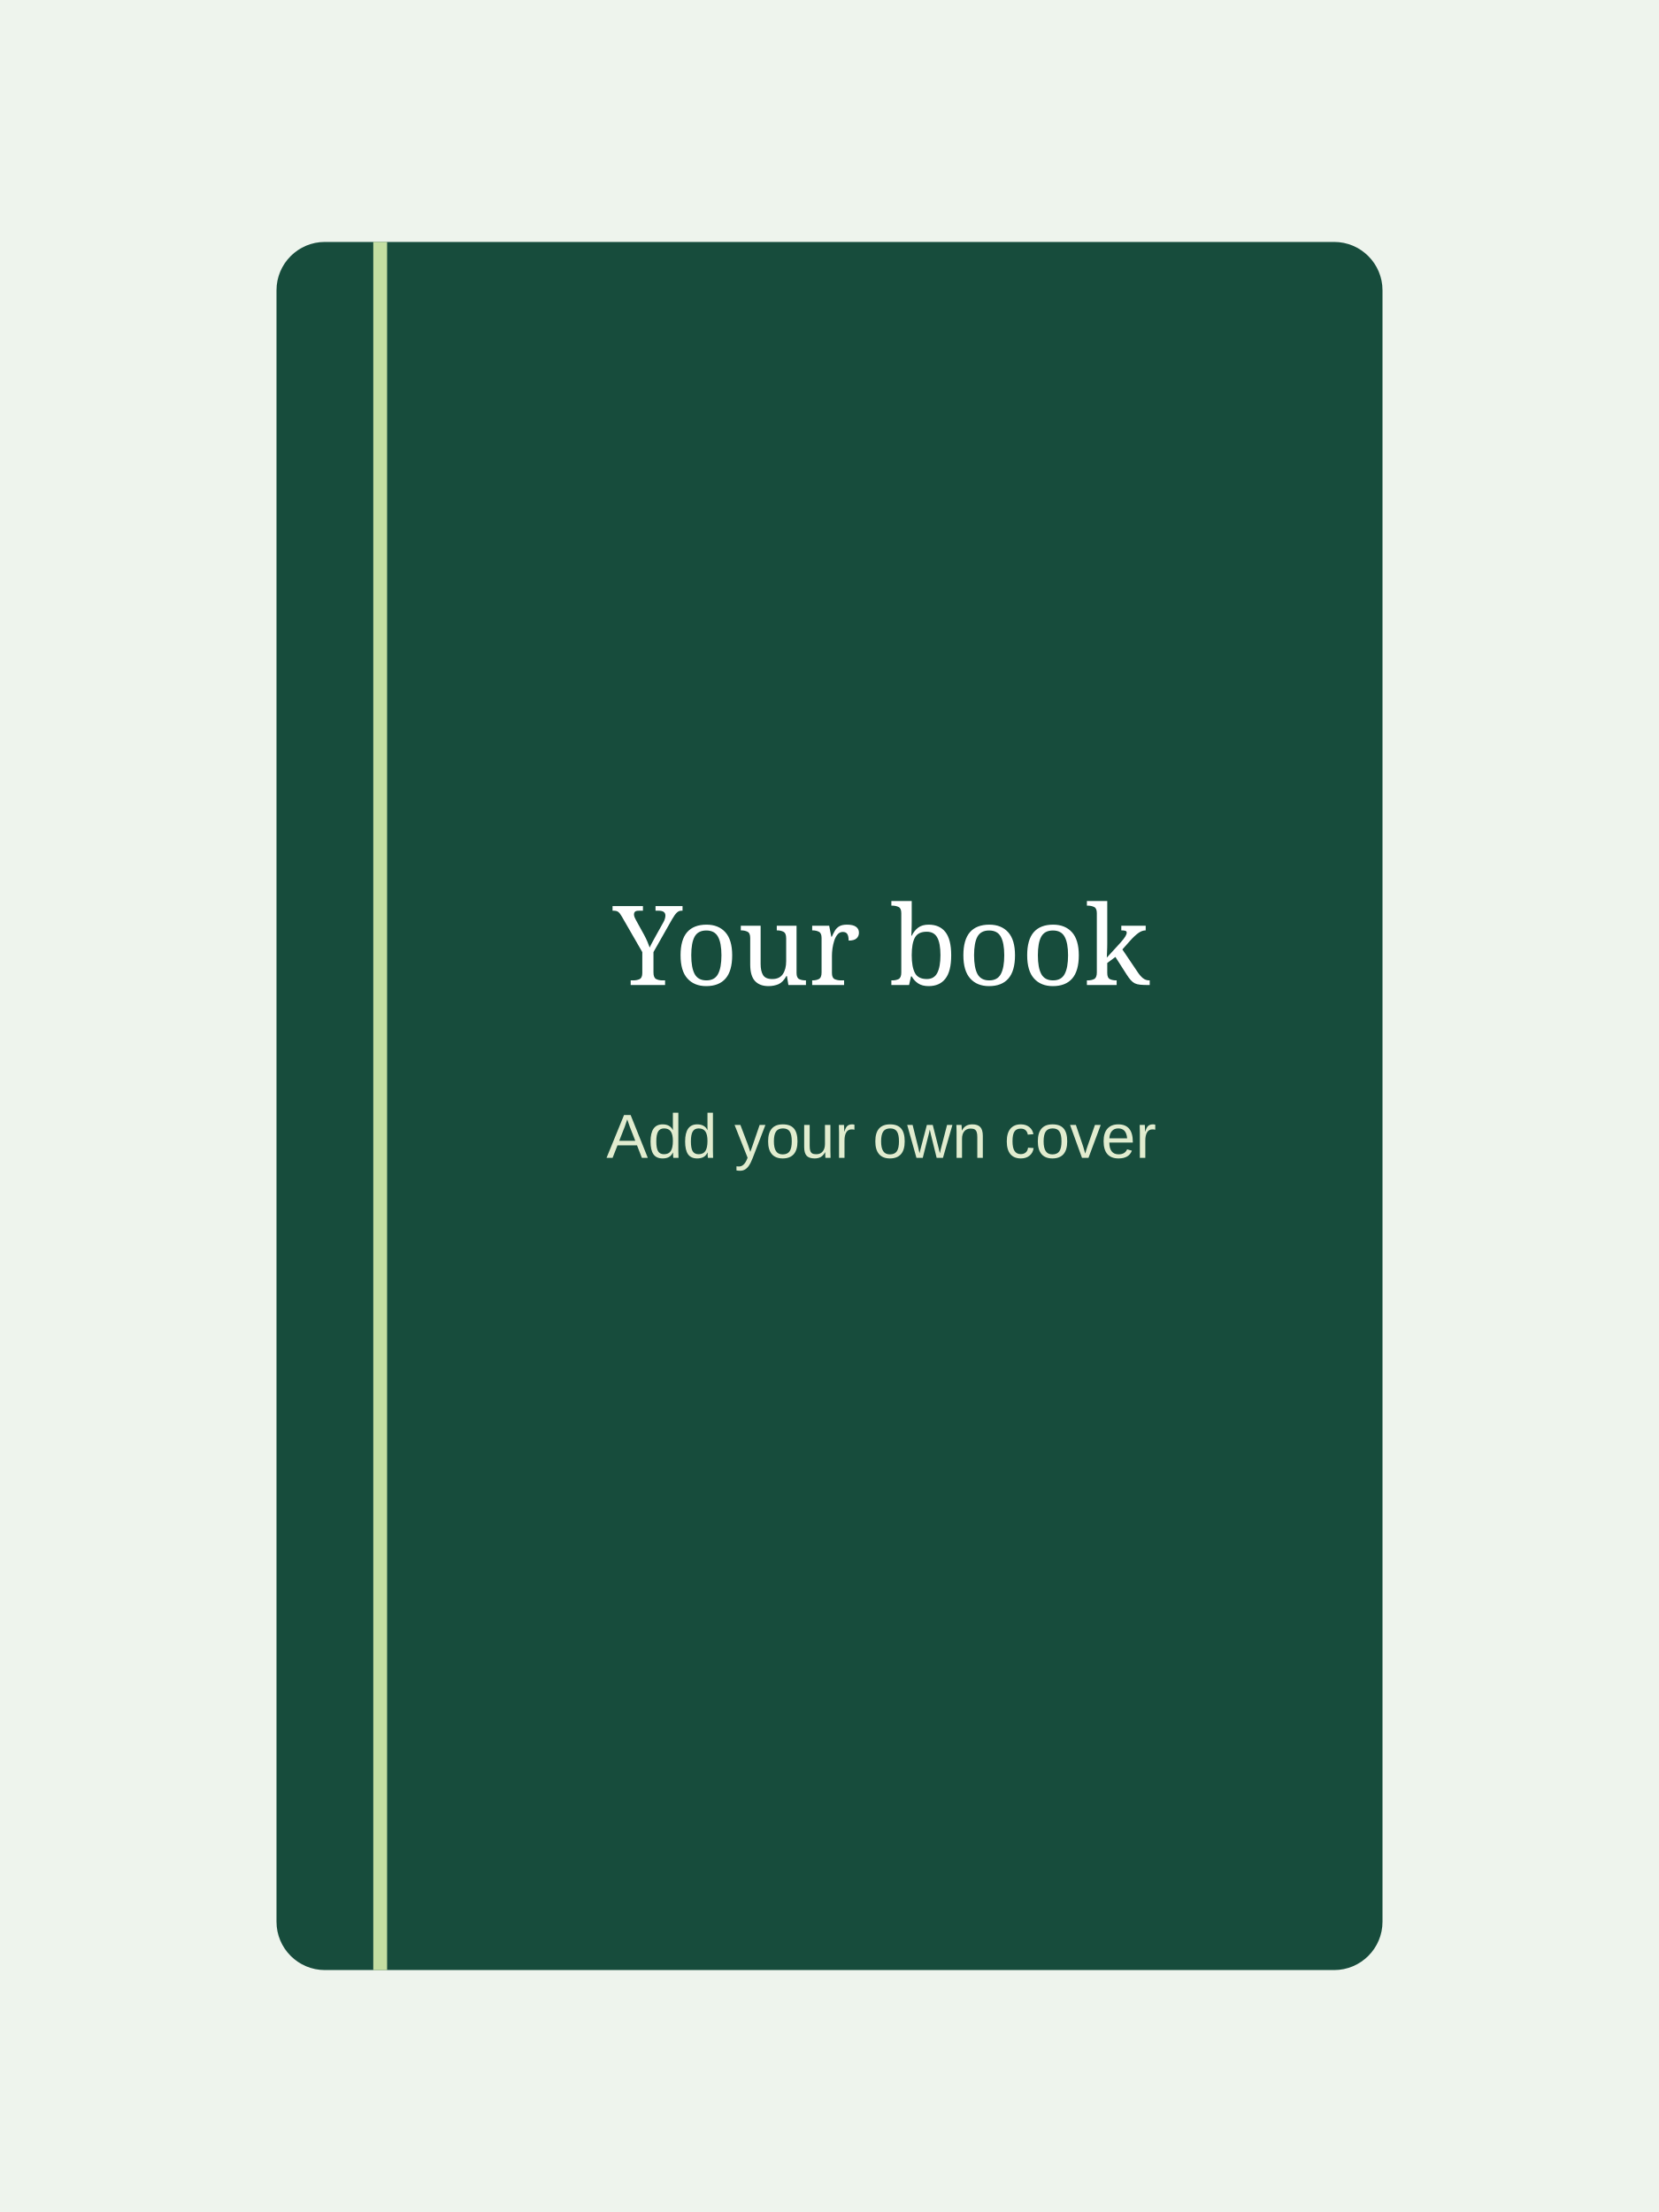
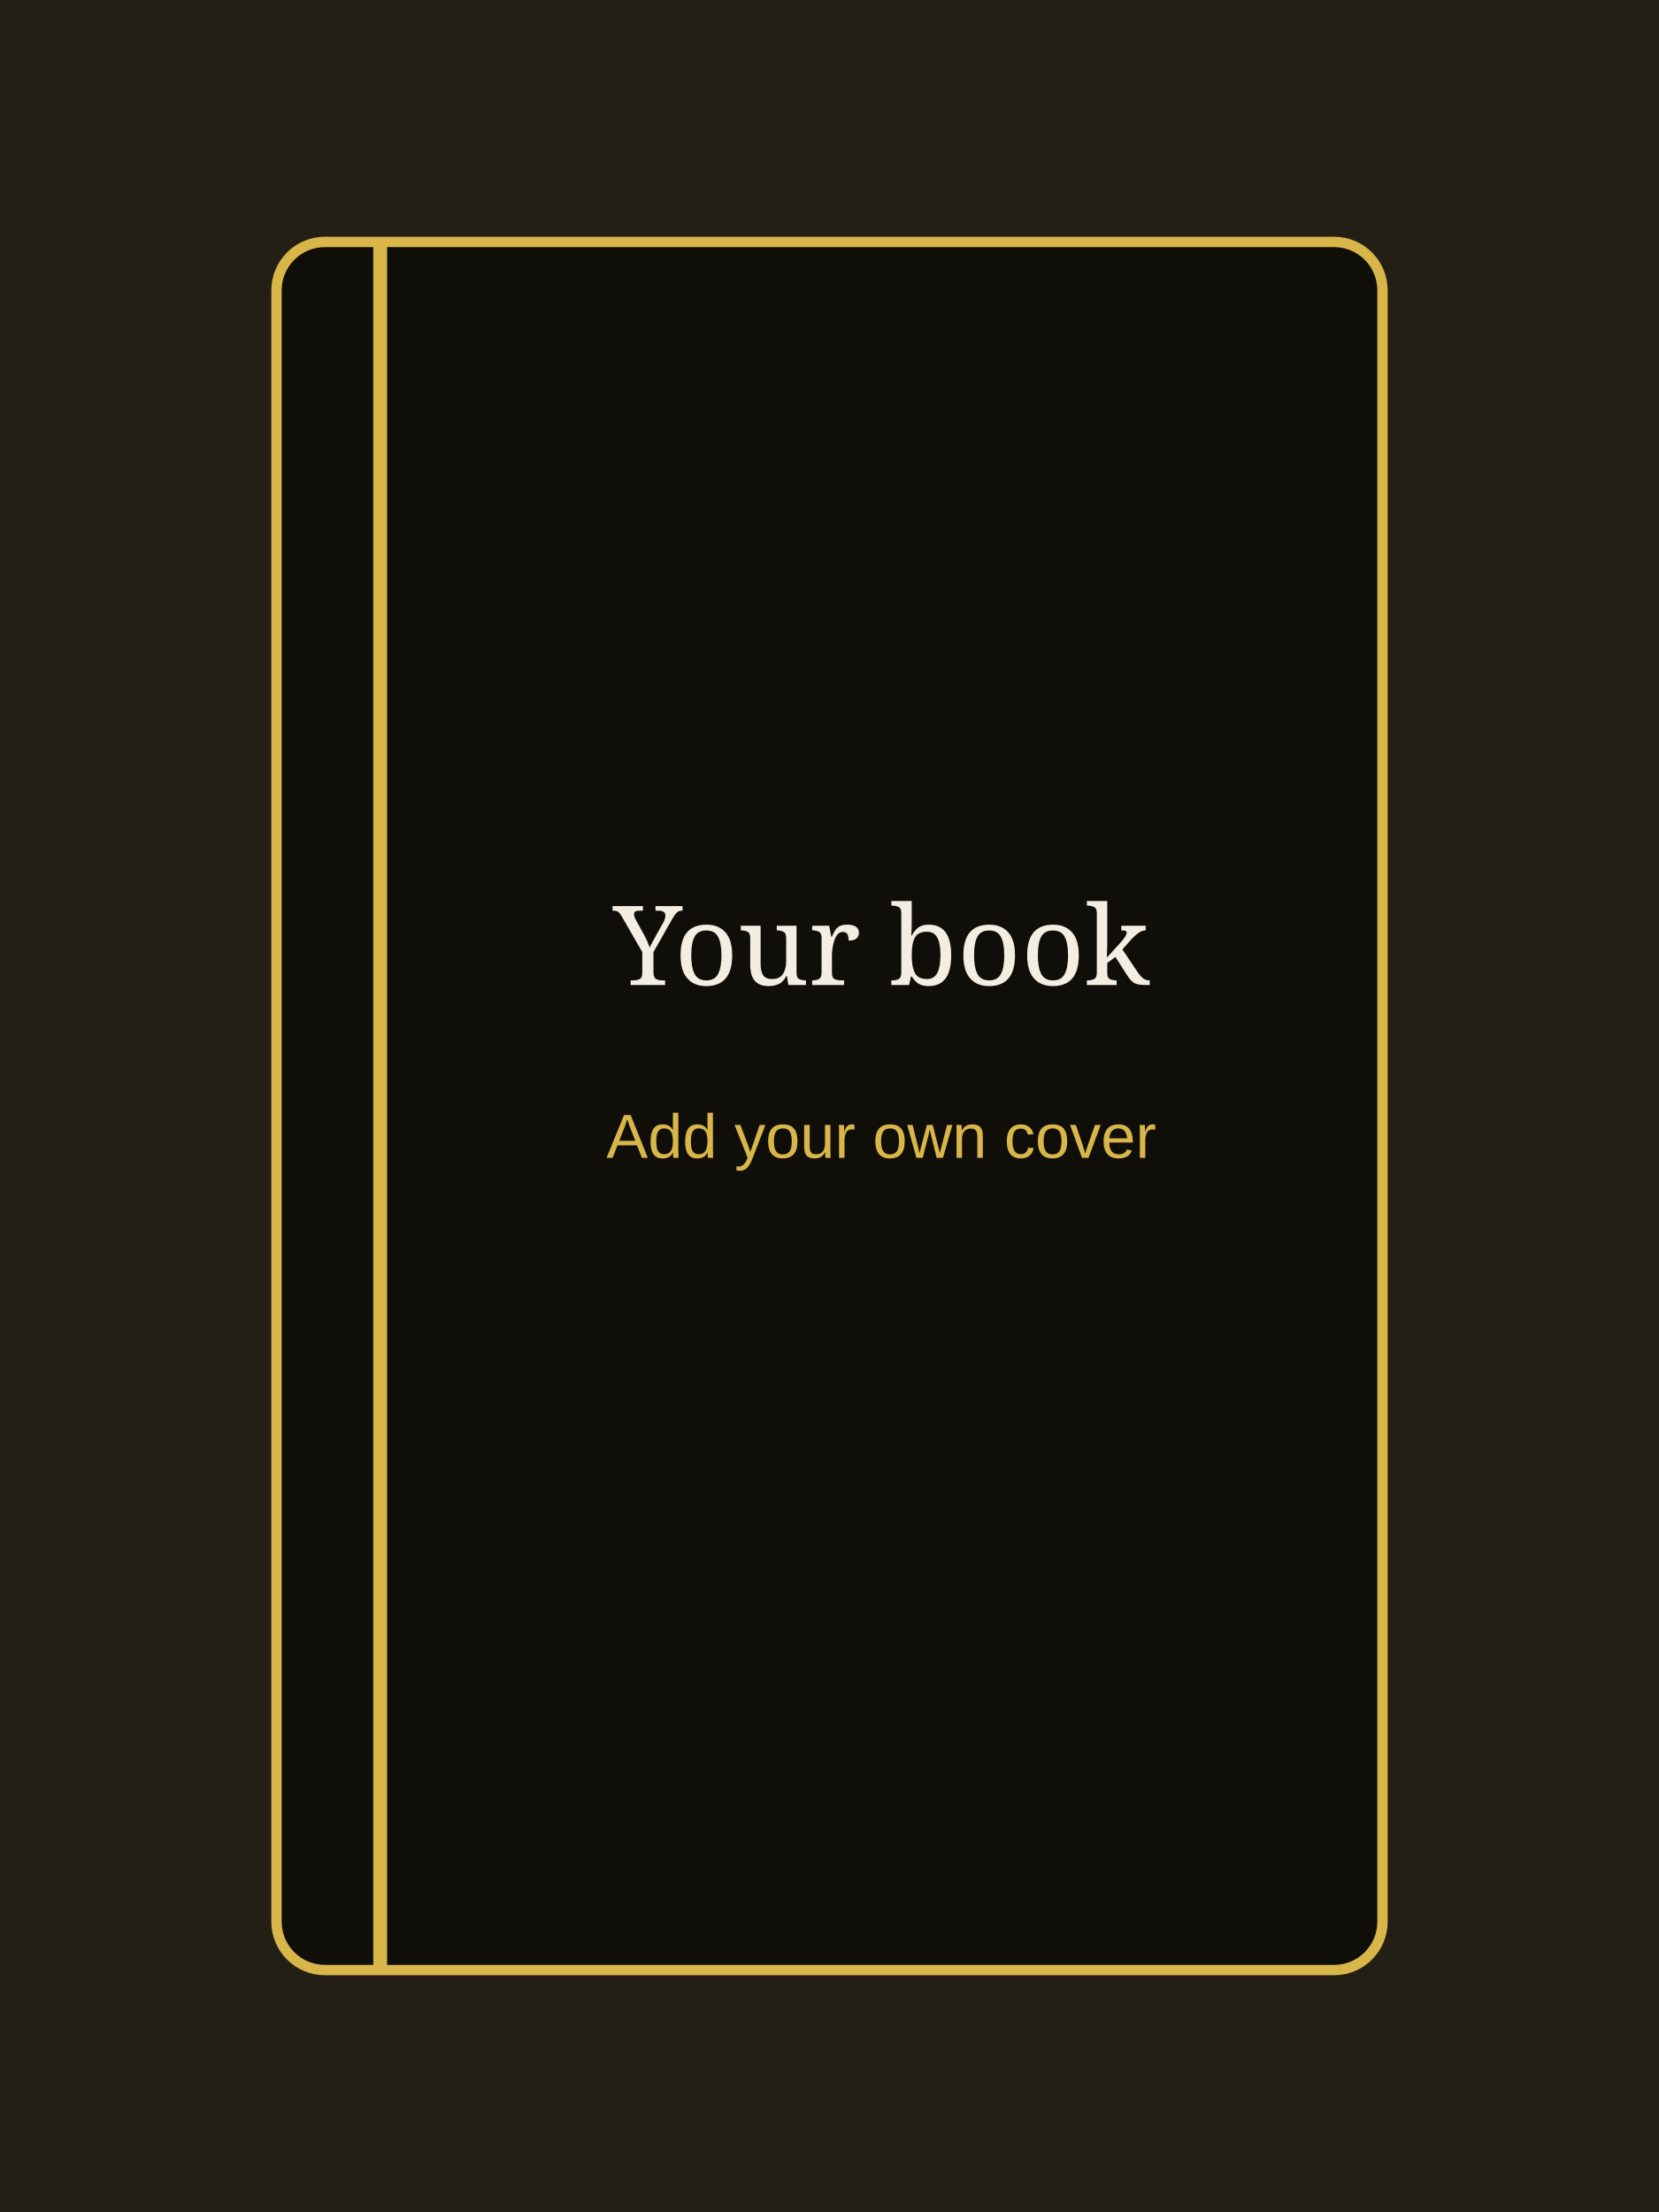
<svg xmlns="http://www.w3.org/2000/svg" viewBox="0 0 480 640">
-   <rect width="480" height="640" fill="#eef4ed" />
-   <rect x="80" y="70" width="320" height="500" rx="14" fill="#174c3c" />
-   <path d="M110 70v500" stroke="#c4dea2" stroke-width="4" />
-   <text x="255" y="285" fill="#fff" text-anchor="middle" font-family="Georgia,serif" font-size="32">Your book</text>
-   <text x="255" y="335" fill="#e1eccf" text-anchor="middle" font-family="Arial,sans-serif" font-size="18">Add your own cover</text>
+   <rect width="480" height="640" fill="#241f14" />
+   <rect x="80" y="70" width="320" height="500" rx="14" fill="#100e09" stroke="#d8b64a" stroke-width="3" />
+   <path d="M110 70v500" stroke="#d8b64a" stroke-width="4" />
+   <text x="255" y="285" fill="#f3eee1" text-anchor="middle" font-family="Georgia,serif" font-size="32">Your book</text>
+   <text x="255" y="335" fill="#d8b64a" text-anchor="middle" font-family="Arial,sans-serif" font-size="18">Add your own cover</text>
</svg>
